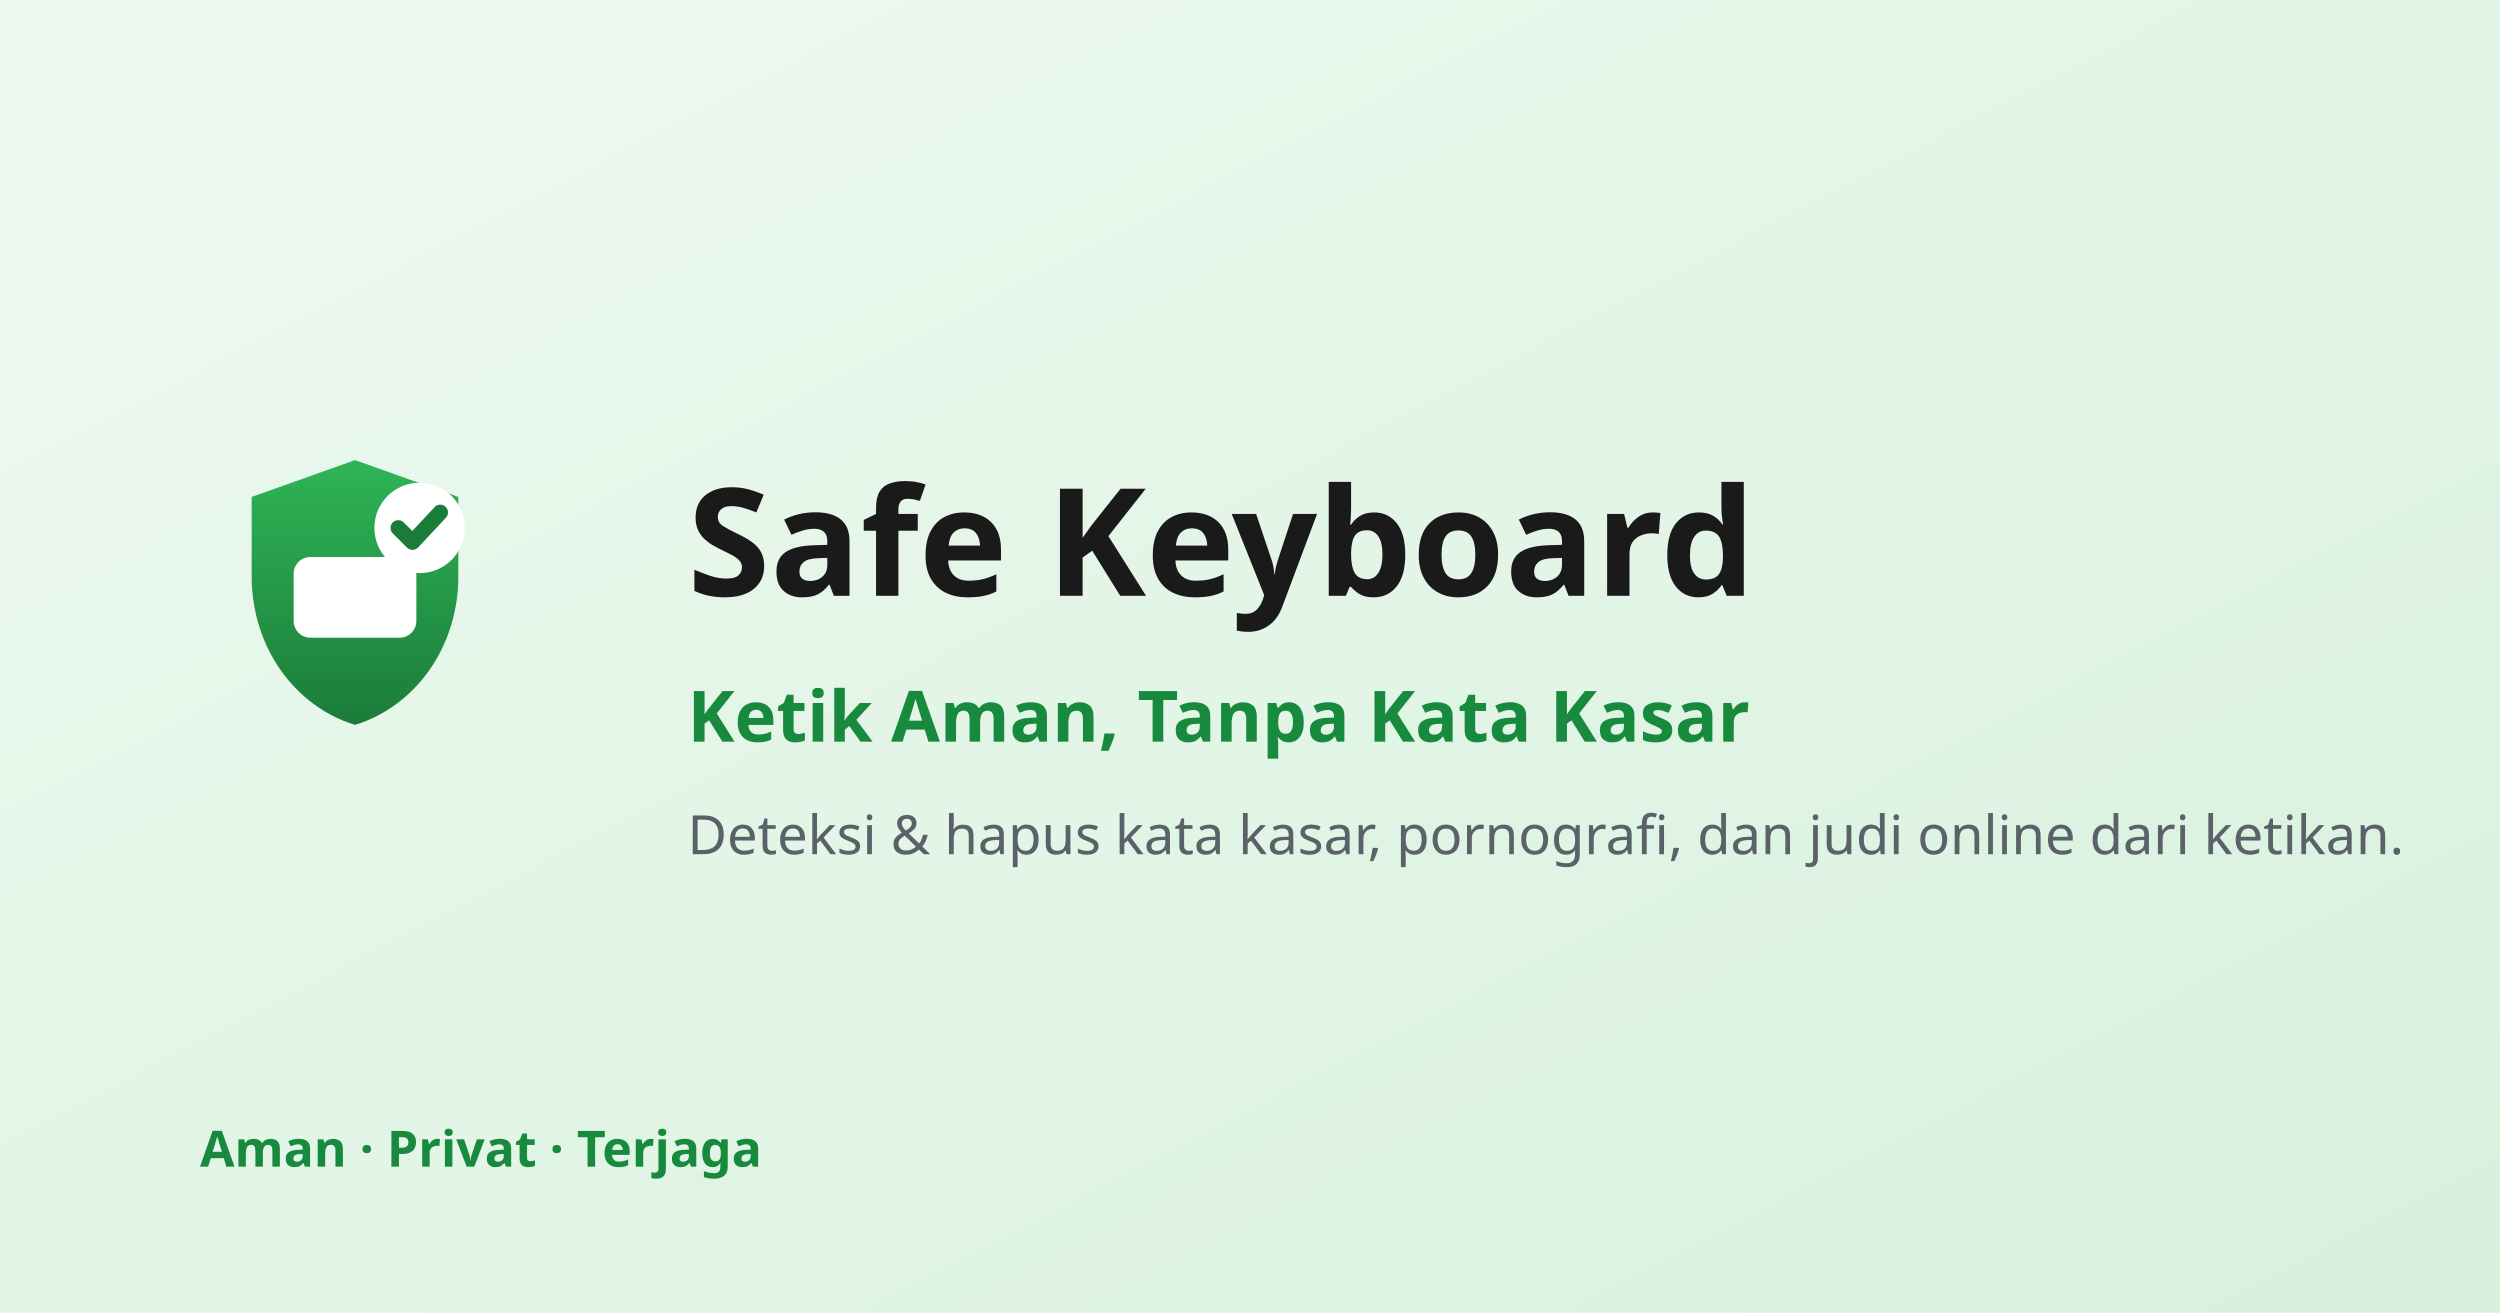
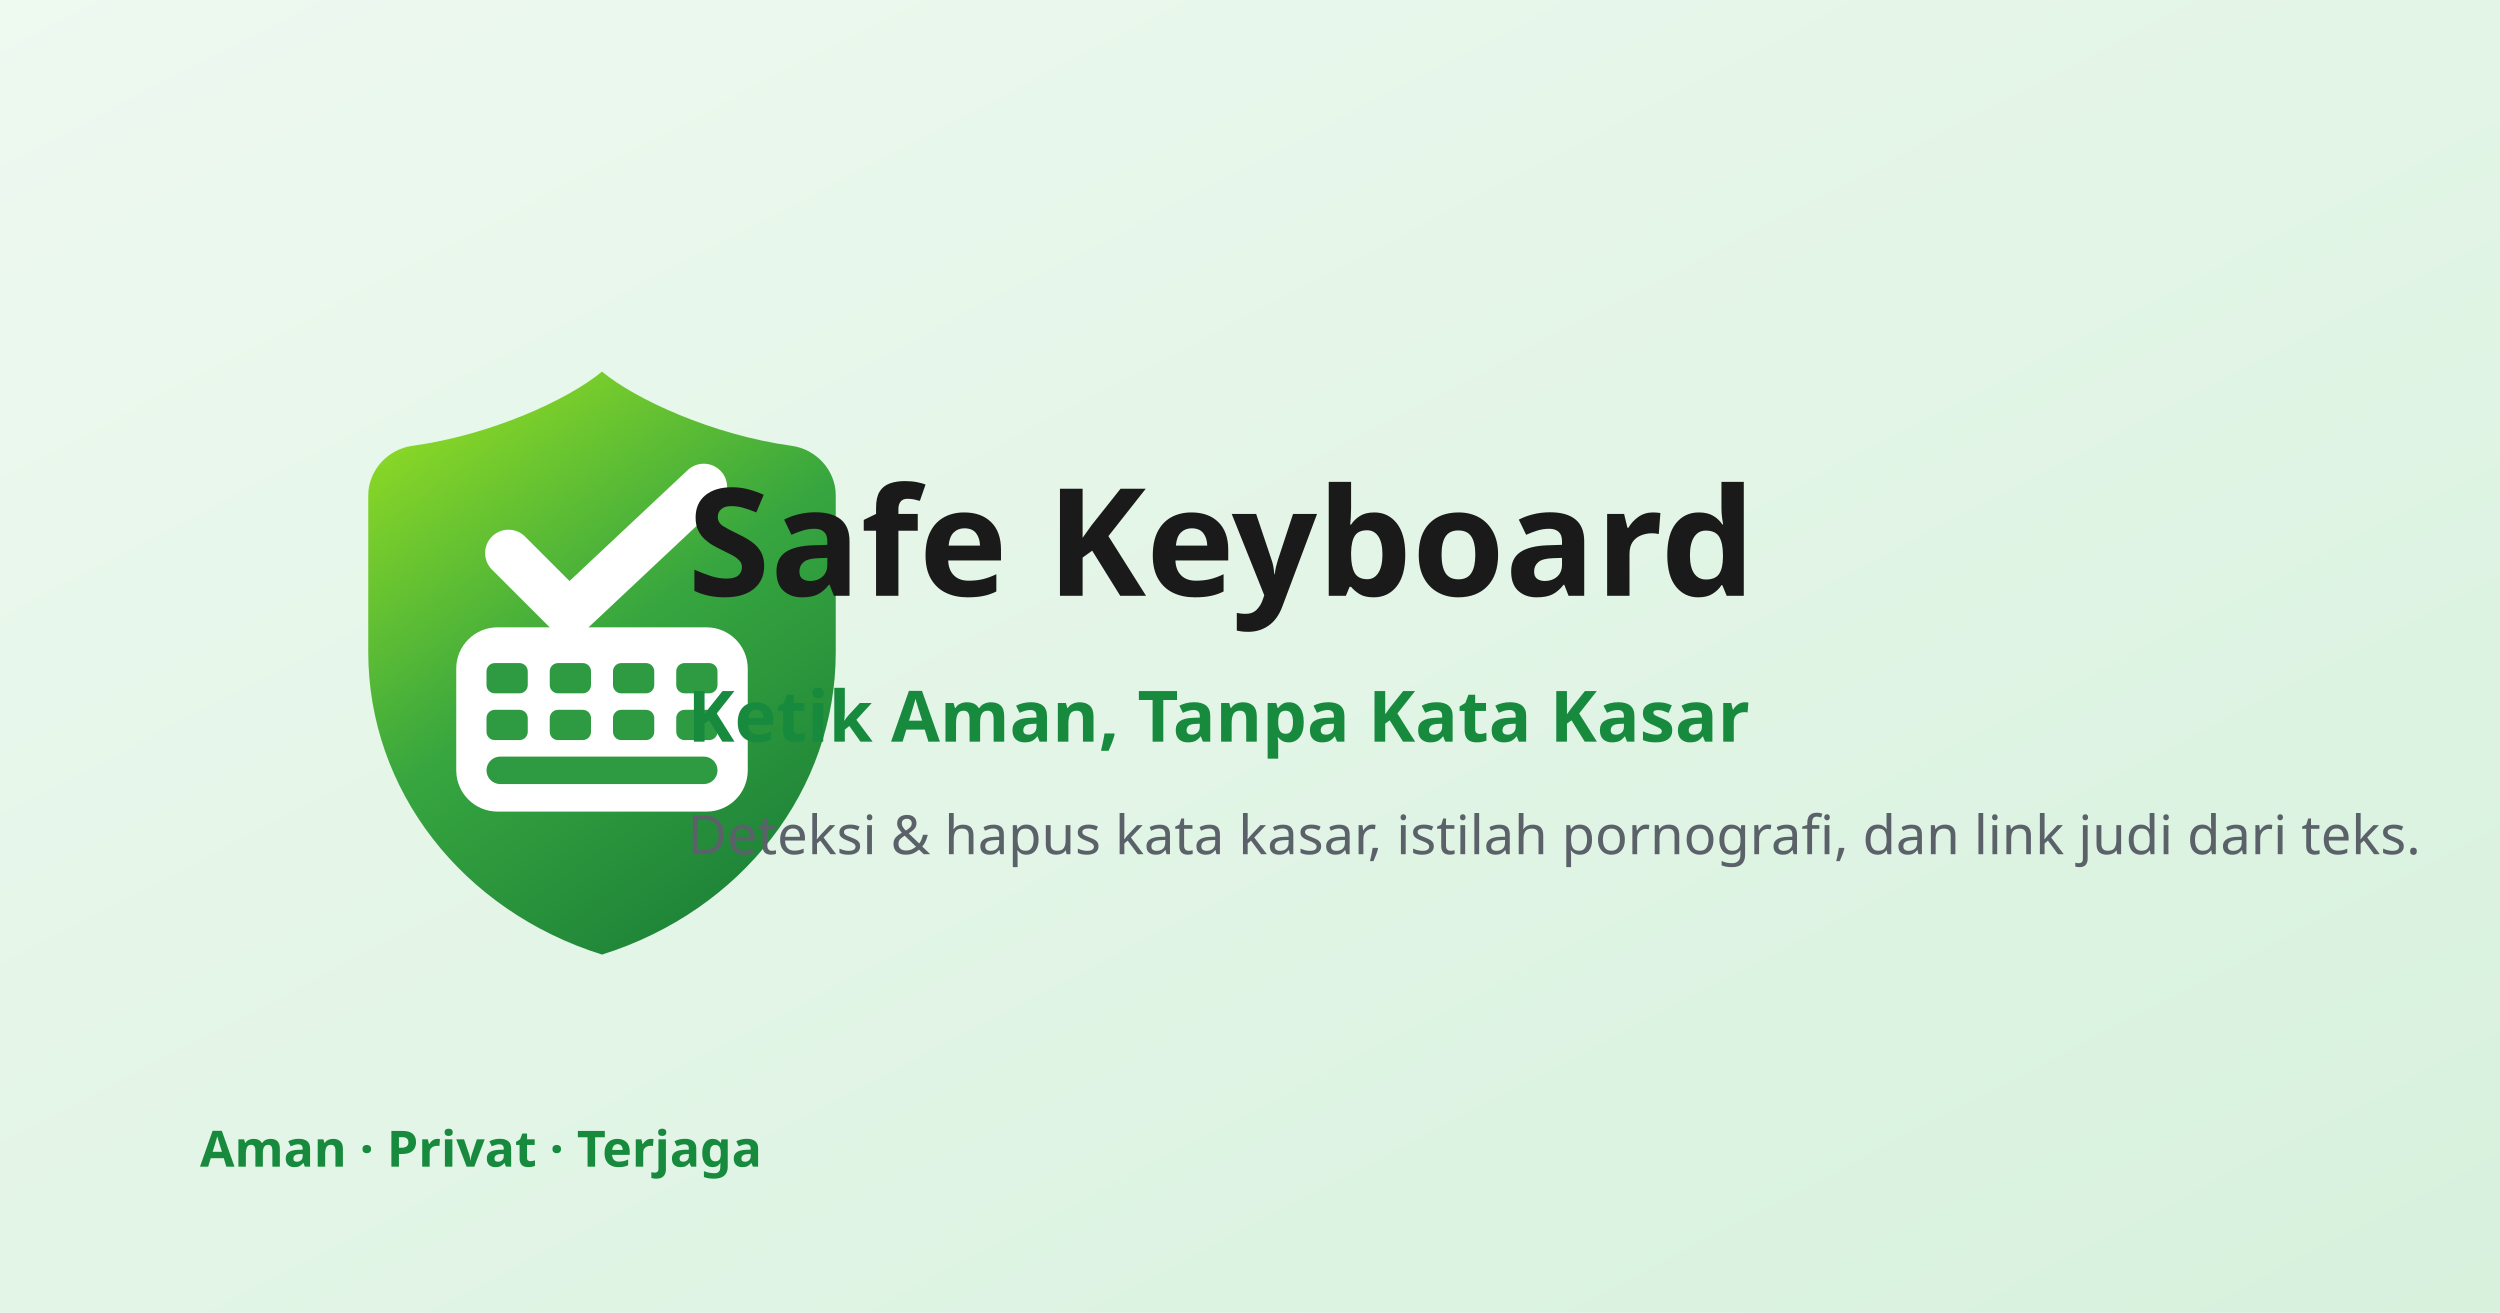
<svg xmlns="http://www.w3.org/2000/svg" viewBox="0 0 1200 630">
  <defs>
    <linearGradient id="bg" x1="0" y1="0" x2="1" y2="1">
      <stop offset="0" stop-color="#EEF9F0" />
      <stop offset="1" stop-color="#D7F1DD" />
    </linearGradient>
-     <linearGradient id="s" x1="0" y1="0" x2="0" y2="1">
-       <stop offset="0" stop-color="#2FB457" />
-       <stop offset="1" stop-color="#1B7C39" />
+     <linearGradient id="s" x1="0.15" y1="0" x2="0.72" y2="1">
+       <stop offset="0" stop-color="#93DD24" />
+       <stop offset="0.5" stop-color="#37A63F" />
+       <stop offset="1" stop-color="#1C8138" />
    </linearGradient>
  </defs>
  <rect width="1200" height="630" fill="url(#bg)" />
-   <g transform="translate(96 210)">
-     <g transform="scale(3.1)">
-       <path d="M24 3.5 8 9.2v12.3C8 32.4 14.6 41.6 24 44.5c9.4-2.9 16-12.1 16-23V9.2L24 3.5Z" fill="url(#s)" />
-       <rect x="14.5" y="18.5" width="19" height="12.5" rx="2.6" fill="#fff" />
-       <circle cx="34" cy="14" r="7" fill="#fff" />
-       <path d="m30.7 14 2.2 2.2 4.3-4.6" fill="none" stroke="#1B7C39" stroke-width="2.4" stroke-linecap="round" stroke-linejoin="round" />
+   <g transform="translate(120 148) scale(0.66)">
+     <path d="M256 46C232 66 176 92 118 100c-18 2.5-32 18-32 36v114c0 100 68 188 170 220 102-32 170-120 170-220V136c0-18-14-33.5-32-36-58-8-114-34-138-54Z" fill="url(#s)" />
+     <path d="M188 178l44 44 98-92" fill="none" stroke="#fff" stroke-width="34" stroke-linecap="round" stroke-linejoin="round" />
+     <rect x="150" y="232" width="212" height="134" rx="30" fill="#fff" />
+     <g fill="#2E9A42">
+       <rect x="172" y="258" width="30" height="22" rx="6" />
+       <rect x="218" y="258" width="30" height="22" rx="6" />
+       <rect x="264" y="258" width="30" height="22" rx="6" />
+       <rect x="310" y="258" width="30" height="22" rx="6" />
+       <rect x="172" y="292" width="30" height="22" rx="6" />
+       <rect x="218" y="292" width="30" height="22" rx="6" />
+       <rect x="264" y="292" width="30" height="22" rx="6" />
+       <rect x="310" y="292" width="30" height="22" rx="6" />
+       <rect x="172" y="326" width="168" height="20" rx="10" />
    </g>
  </g>
  <text x="330" y="286" font-family="Plus Jakarta Sans, Segoe UI, sans-serif" font-size="72" font-weight="800" fill="#1A1A1A">Safe Keyboard</text>
  <text x="330" y="356" font-family="Plus Jakarta Sans, Segoe UI, sans-serif" font-size="34" font-weight="600" fill="#178A3E">Ketik Aman, Tanpa Kata Kasar</text>
-   <text x="330" y="410" font-family="Plus Jakarta Sans, Segoe UI, sans-serif" font-size="26" fill="#5B6169">Deteksi &amp; hapus kata kasar, pornografi, dan judi online dari ketikan.</text>
+   <text x="330" y="410" font-family="Plus Jakarta Sans, Segoe UI, sans-serif" font-size="26" fill="#5B6169">Deteksi &amp; hapus kata kasar, istilah pornografi, dan link judi dari teks.</text>
  <text x="96" y="560" font-family="Plus Jakarta Sans, Segoe UI, sans-serif" font-size="24" font-weight="700" fill="#178A3E">Aman  ·  Privat  ·  Terjaga</text>
</svg>
